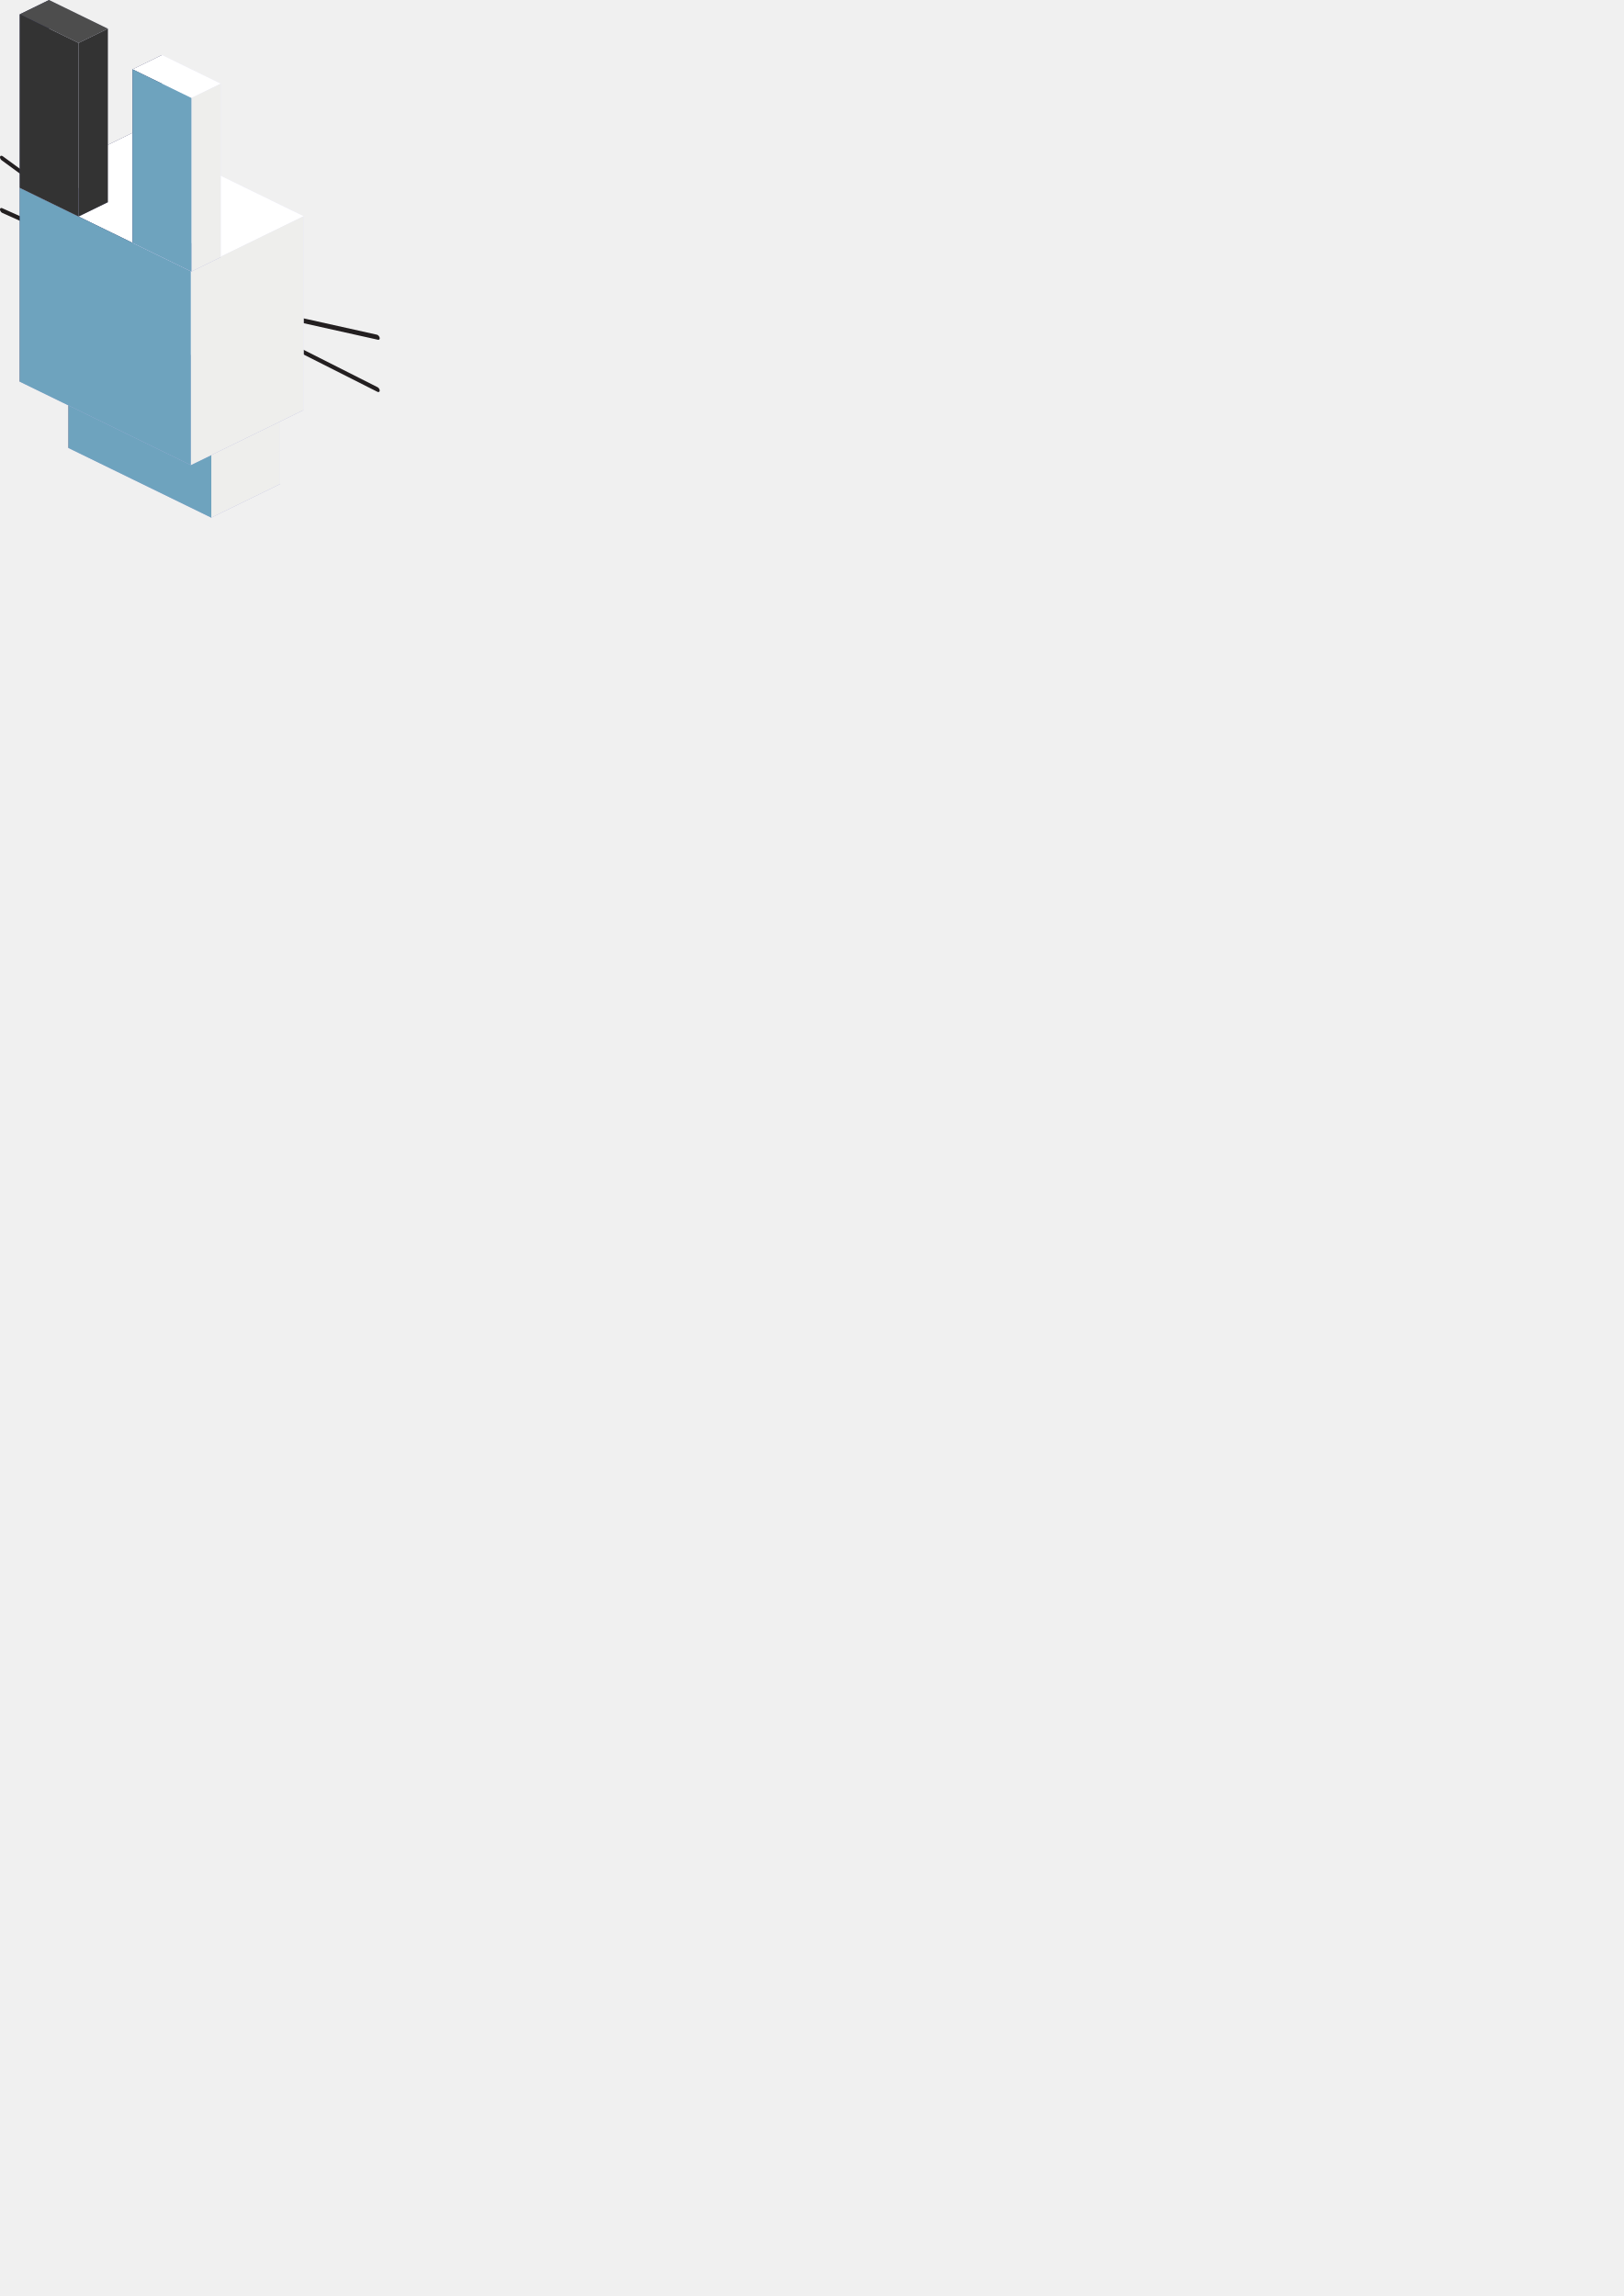
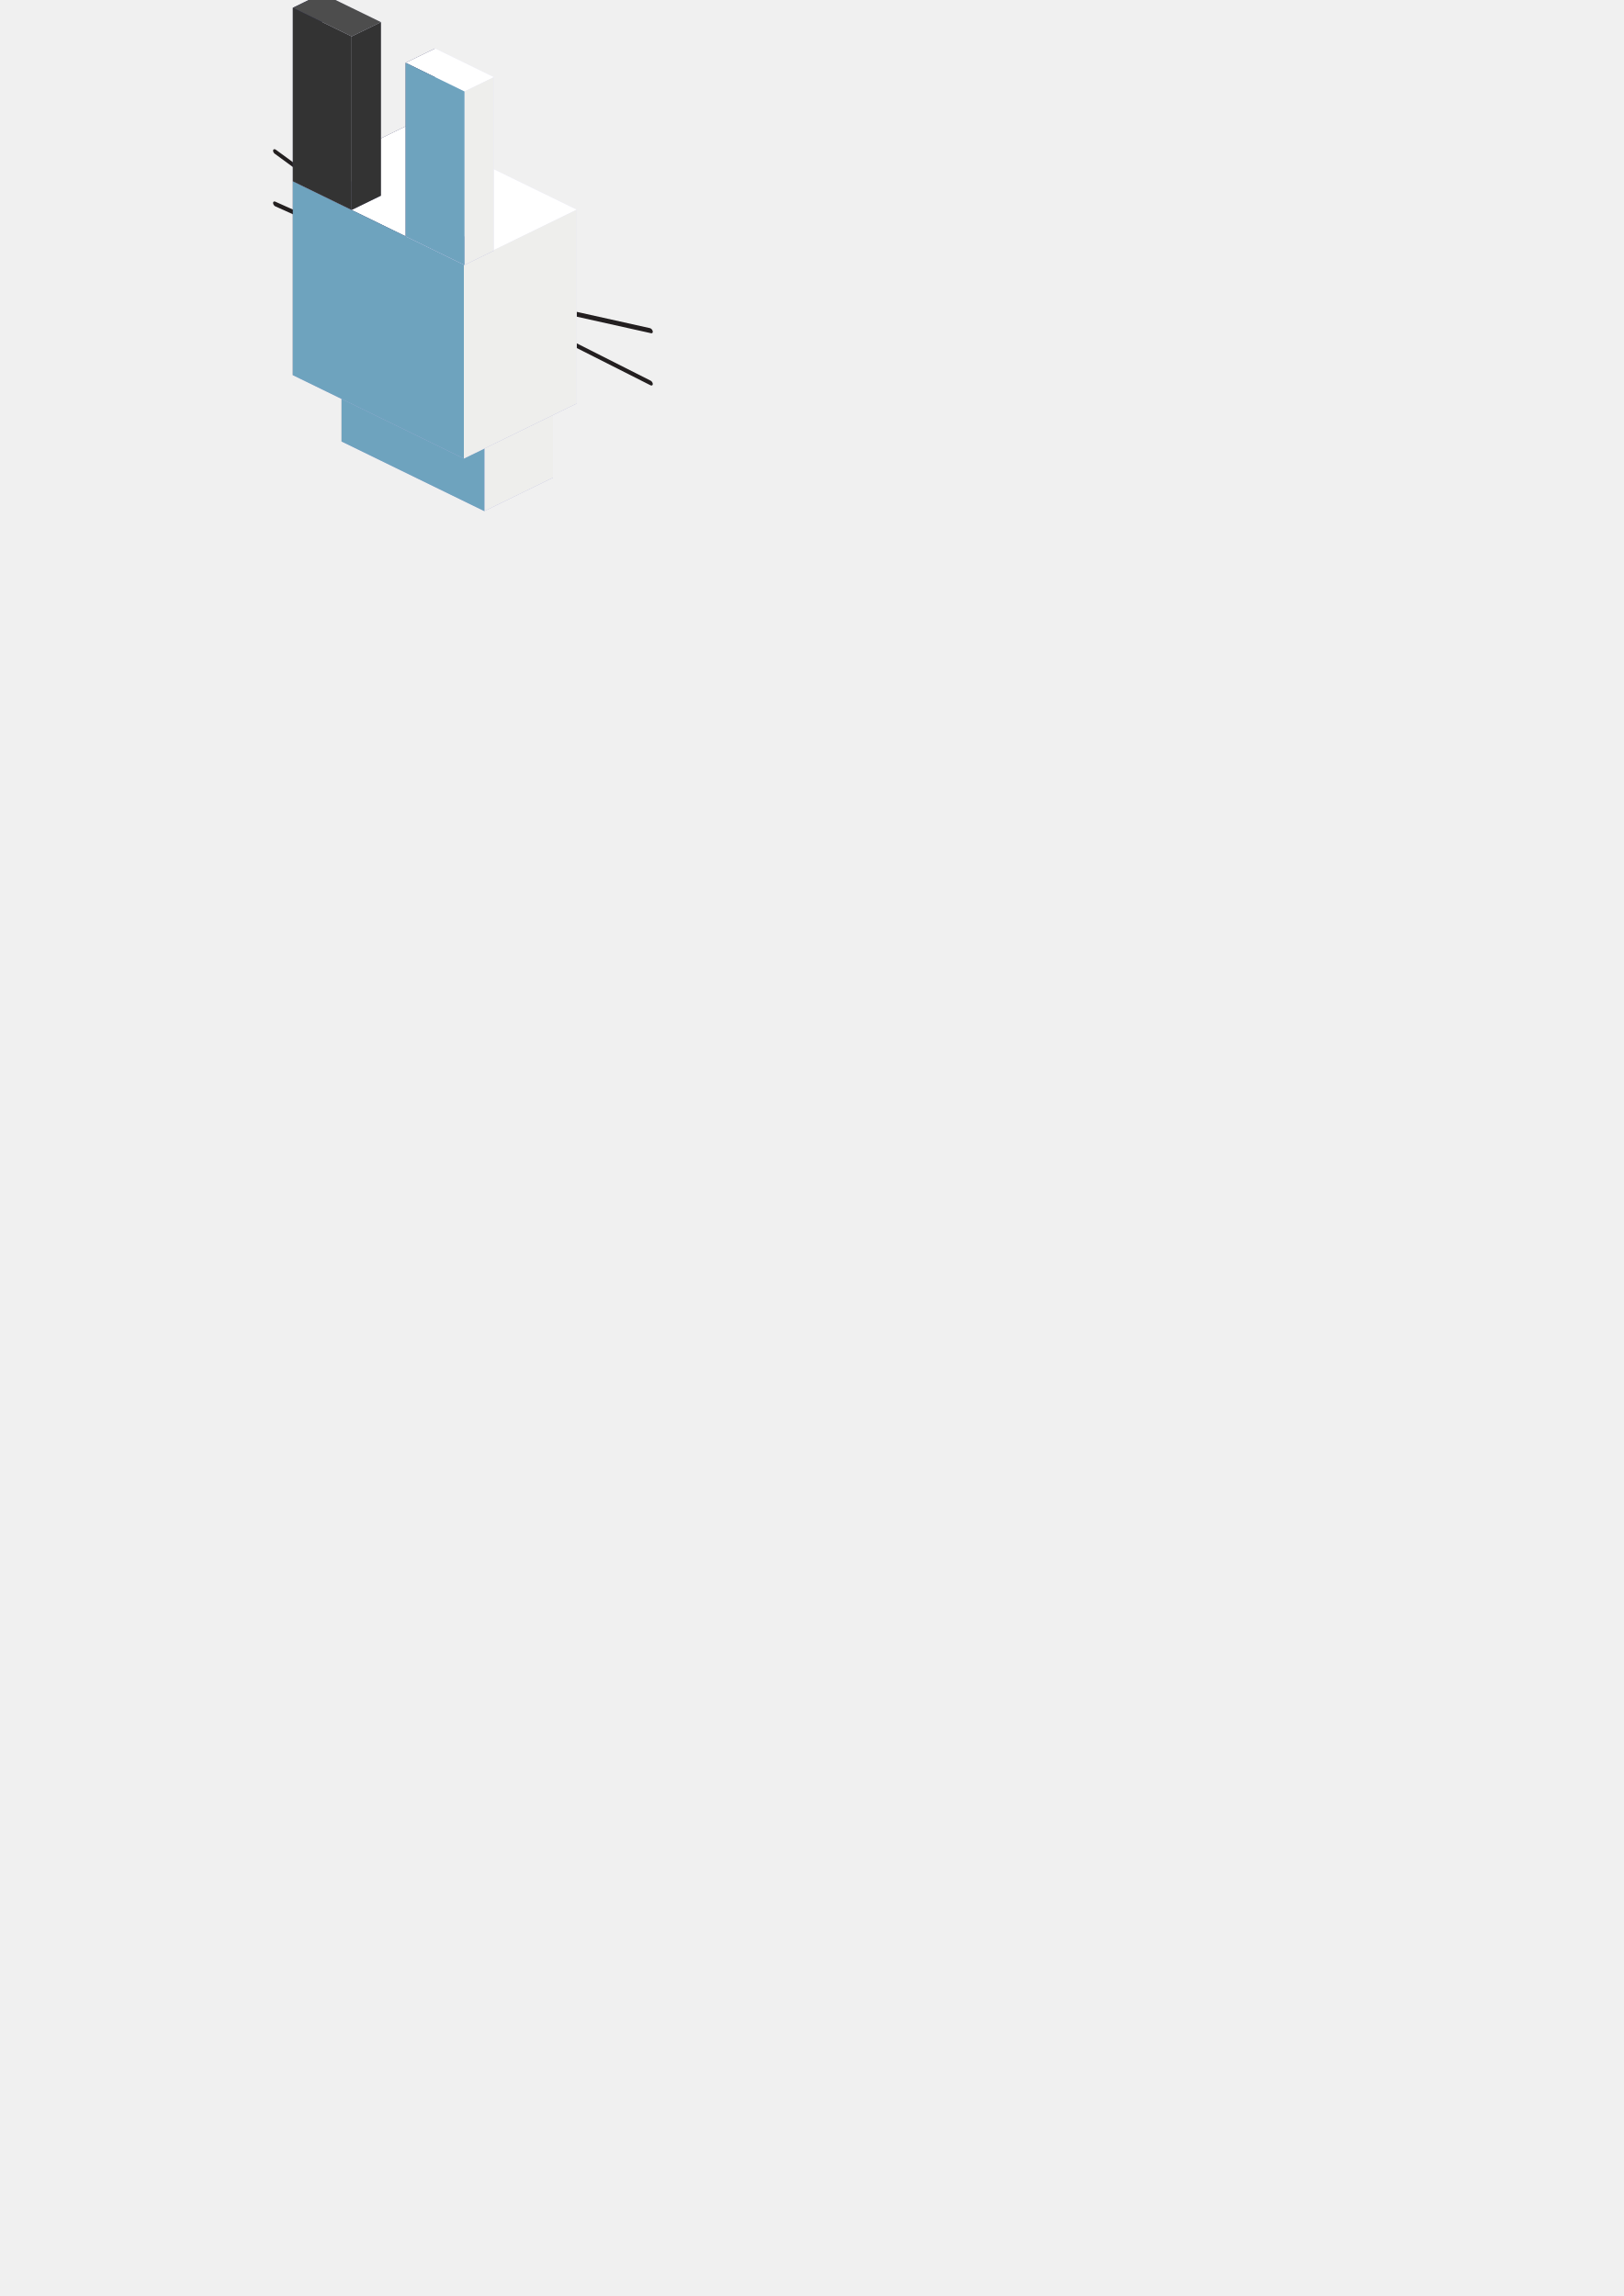
<svg xmlns="http://www.w3.org/2000/svg" width="210mm" height="297mm" viewBox="0 0 210 297" version="1.1" id="svg1437">
  <defs id="defs1431">
    </defs>
  <g id="layer1">
-     <g id="g902" transform="translate(-86.90519,-78.096)">
+     <g id="g902" transform="translate(-51.58637,-78.94069)">
      <g id="g337-1-3" transform="matrix(0.2365166,0.1128126,0,0.239648,87.01535,71.5746)" style="stroke-width:0.506">
        <circle fill="#305282" cx="79" cy="117.7" r="8.8" id="circle327-8-4" style="stroke-width:0.256" />
        <circle fill="#305282" cx="132.5" cy="117.1" r="8.8" id="circle329-8-1" style="stroke-width:0.256" />
        <path fill="none" stroke="#231f20" stroke-width="0.836" stroke-linecap="round" stroke-linejoin="round" stroke-miterlimit="10" d="m 105.9,125 v 18" id="path331-3-50" style="stroke-width:2.532;stroke-miterlimit:10;stroke-dasharray:none" />
        <path fill="#ff3381" d="M 105.7,135 93,122.9 h 25.4" id="path333-1-8" style="stroke-width:0.256" />
        <path fill="none" stroke="#231f20" stroke-width="0.836" stroke-linecap="round" stroke-linejoin="round" stroke-miterlimit="10" d="m 123.3,129.2 c -1.4,8.5 -8.8,15 -17.7,15 -8,0 -14.8,-5.2 -17.1,-12.4 m 38.5,0.3 78.9,-19.8 m -78.9,26 78.9,2.2 M 79.7,132.1 0.8,112.3 m 78.9,26 -78.9,2.2" id="path335-8-3" style="stroke-width:2.532;stroke-miterlimit:10;stroke-dasharray:none" />
      </g>
      <g id="g1172-4-0-3-2" style="fill:#000000;stroke:#000000;stroke-width:3.78;stroke-linecap:round;stroke-linejoin:round;stop-color:#000000">
-         <path id="path1184-76-13-9-4" style="fill:#e9e9ff;fill-rule:evenodd;stroke:none;stroke-width:0.256;stroke-linejoin:round" points="123.116,130.848 123.116,140.725 104.652,131.719 104.652,121.843 " d="m 104.652,121.843 18.464,9.006 v 9.876 l -18.464,-9.006 z" />
+         <path id="path1184-76-13-9-4" style="fill:#e9e9ff;fill-rule:evenodd;stroke:none;stroke-width:0.256;stroke-linejoin:round" points="123.116,130.848 123.116,140.725 104.652,131.719 104.652,121.843 " d="m 104.652,121.843 18.464,9.006 0,9.876 -18.464,-9.006 z" />
        <path id="path1174-3-77-9-7" style="fill:#353564;fill-rule:evenodd;stroke:none;stroke-width:0.256;stroke-linejoin:round" points="95.768,136.052 104.652,131.719 104.652,121.843 95.768,126.176 " d="m 95.768,126.176 v 9.876 l 8.884,-4.333 v -9.876 z" />
        <path id="path1182-1-26-7-6" style="fill:#afafde;fill-rule:evenodd;stroke:none;stroke-width:0.256;stroke-linejoin:round" points="114.232,145.058 123.116,140.725 104.652,131.719 95.768,136.052 " d="m 95.768,136.052 18.464,9.006 8.884,-4.333 -18.464,-9.006 z" />
        <path id="path1176-7-4-9-5" style="fill:#a1c35b;fill-opacity:1;fill-rule:evenodd;stroke:none;stroke-width:0.256;stroke-linejoin:round" points="114.232,135.181 123.116,130.848 104.652,121.843 95.768,126.176 " d="m 95.768,126.176 18.464,9.006 8.884,-4.333 -18.464,-9.006 z" />
-         <path id="path1180-5-5-0-7" style="fill:#eeeeec;fill-opacity:1;fill-rule:evenodd;stroke:none;stroke-width:0.256;stroke-linejoin:round" points="114.232,145.058 123.116,140.725 123.116,130.848 114.232,135.181 " d="m 114.232,135.181 v 9.876 l 8.884,-4.333 v -9.876 z" />
+         <path id="path1180-5-5-0-7" style="fill:#eeeeec;fill-opacity:1;fill-rule:evenodd;stroke:none;stroke-width:0.256;stroke-linejoin:round" points="114.232,145.058 123.116,140.725 123.116,130.848 114.232,135.181 " d="m 114.232,135.181 v 9.876 l 8.884,-4.333 0,-9.876 z" />
        <path id="path1178-9-2-8-1" style="fill:#6ea3be;fill-opacity:1;fill-rule:evenodd;stroke:none;stroke-width:0.256;stroke-linejoin:round" points="114.232,135.181 114.232,145.058 95.768,136.052 95.768,126.176 " d="m 95.768,126.176 18.464,9.006 v 9.876 l -18.464,-9.006 z" />
      </g>
      <g id="g1172-4-2-0-2-2-3" style="fill:#000000;stroke:#000000;stroke-width:3.78;stroke-linecap:round;stroke-linejoin:round;stop-color:#000000">
        <path id="path1184-76-1-2-4-4-3" style="fill:#e9e9ff;fill-rule:evenodd;stroke:none;stroke-width:0.256;stroke-linejoin:round" points="126.17,106.066 126.17,131.141 104.052,120.353 104.052,95.278 " d="m 104.052,95.278 22.118,10.788 v 25.075 l -22.118,-10.788 z" />
-         <path id="path1174-3-7-9-3-7-3" style="fill:#353564;fill-rule:evenodd;stroke:none;stroke-width:0.256;stroke-linejoin:round" points="89.462,127.469 104.052,120.353 104.052,95.278 89.462,102.394 " d="m 89.462,102.394 v 25.075 l 14.59,-7.116 0,-25.075 z" />
+         <path id="path1174-3-7-9-3-7-3" style="fill:#353564;fill-rule:evenodd;stroke:none;stroke-width:0.256;stroke-linejoin:round" points="89.462,127.469 104.052,120.353 104.052,95.278 89.462,102.394 " d="m 89.462,102.394 v 25.075 l 14.59,-7.116 V 95.278 Z" />
        <path id="path1182-1-8-0-7-1-8" style="fill:#afafde;fill-rule:evenodd;stroke:none;stroke-width:0.256;stroke-linejoin:round" points="111.58,138.257 126.17,131.141 104.052,120.353 89.462,127.469 " d="m 89.462,127.469 22.118,10.788 14.59,-7.116 -22.118,-10.788 z" />
        <path id="path1176-7-5-9-1-5-5" style="fill:#ffffff;fill-opacity:1;fill-rule:evenodd;stroke:none;stroke-width:0.256;stroke-linejoin:round" points="111.58,113.182 126.17,106.066 104.052,95.278 89.462,102.394 " d="m 89.462,102.394 22.118,10.788 14.59,-7.116 -22.118,-10.788 z" />
        <path id="path1180-5-7-9-2-7-1" style="fill:#eeeeec;fill-opacity:1;fill-rule:evenodd;stroke:none;stroke-width:0.256;stroke-linejoin:round" points="111.58,138.257 126.17,131.141 126.17,106.066 111.58,113.182 " d="m 111.58,113.182 v 25.075 l 14.59,-7.116 v -25.075 z" />
        <path id="path1178-9-4-4-2-1-0" style="fill:#6ea3be;fill-opacity:1;fill-rule:evenodd;stroke:none;stroke-width:0.256;stroke-linejoin:round" points="111.58,113.182 111.58,138.257 89.462,127.469 89.462,102.394 " d="m 89.462,102.394 22.118,10.788 v 25.075 L 89.462,127.469 Z" />
      </g>
      <g id="g1172-4-2-0-6-9-2-4-7-8-8" style="fill:#000000;stroke:#000000;stroke-width:3.78;stroke-linecap:round;stroke-linejoin:round;stop-color:#000000">
        <path id="path1184-76-1-0-9-6-1-67-1-1-7" style="fill:#e9e9ff;fill-rule:evenodd;stroke:none;stroke-width:0.256;stroke-linejoin:round" points="115.451,88.922 115.451,111.369 107.845,107.66 107.845,85.212 " d="m 107.845,85.212 7.606,3.71 v 22.448 l -7.606,-3.71 z" />
-         <path id="path1174-3-7-4-8-0-5-6-1-2-6" style="fill:#353564;fill-rule:evenodd;stroke:none;stroke-width:0.256;stroke-linejoin:round" points="104.052,109.51 107.845,107.66 107.845,85.212 104.052,87.062 " d="m 104.052,87.062 0,22.448 3.794,-1.85 0,-22.448 z" />
+         <path id="path1174-3-7-4-8-0-5-6-1-2-6" style="fill:#353564;fill-rule:evenodd;stroke:none;stroke-width:0.256;stroke-linejoin:round" points="104.052,109.51 107.845,107.66 107.845,85.212 104.052,87.062 " d="m 104.052,87.062 0,22.448 3.794,-1.85 V 85.212 Z" />
        <path id="path1182-1-8-6-7-2-9-0-1-6-3" style="fill:#afafde;fill-rule:evenodd;stroke:none;stroke-width:0.256;stroke-linejoin:round" points="111.657,113.22 115.451,111.369 107.845,107.66 104.052,109.51 " d="m 104.052,109.51 7.606,3.71 3.794,-1.85 -7.606,-3.71 z" />
        <path id="path1176-7-5-2-2-7-9-97-7-6-5" style="fill:#ffffff;fill-opacity:1;fill-rule:evenodd;stroke:none;stroke-width:0.256;stroke-linejoin:round" points="111.657,90.772 115.451,88.922 107.845,85.212 104.052,87.062 " d="m 104.052,87.062 7.606,3.71 3.794,-1.85 -7.606,-3.71 z" />
-         <path id="path1180-5-7-6-8-6-1-5-0-1-0" style="fill:#eeeeec;fill-opacity:1;fill-rule:evenodd;stroke:none;stroke-width:0.256;stroke-linejoin:round" points="111.657,113.22 115.451,111.369 115.451,88.922 111.657,90.772 " d="m 111.657,90.772 0,22.448 3.794,-1.85 V 88.922 Z" />
-         <path id="path1178-9-4-7-2-1-4-9-4-5-8" style="fill:#6ea3be;fill-opacity:1;fill-rule:evenodd;stroke:none;stroke-width:0.256;stroke-linejoin:round" points="111.657,90.772 111.657,113.22 104.052,109.51 104.052,87.062 " d="m 104.052,87.062 7.606,3.71 0,22.448 -7.606,-3.71 z" />
+         <path id="path1180-5-7-6-8-6-1-5-0-1-0" style="fill:#eeeeec;fill-opacity:1;fill-rule:evenodd;stroke:none;stroke-width:0.256;stroke-linejoin:round" points="111.657,113.22 115.451,111.369 115.451,88.922 111.657,90.772 " d="m 111.657,90.772 v 22.448 l 3.794,-1.85 V 88.922 Z" />
+         <path id="path1178-9-4-7-2-1-4-9-4-5-8" style="fill:#6ea3be;fill-opacity:1;fill-rule:evenodd;stroke:none;stroke-width:0.256;stroke-linejoin:round" points="111.657,90.772 111.657,113.22 104.052,109.51 104.052,87.062 " d="m 104.052,87.062 7.606,3.71 v 22.448 l -7.606,-3.71 z" />
      </g>
      <g id="g1172-4-2-0-6-9-2-4-7-8-6-0" style="fill:#000000;stroke:#000000;stroke-width:3.78;stroke-linecap:round;stroke-linejoin:round;stop-color:#000000">
        <path id="path1184-76-1-0-9-6-1-67-1-1-4-4" style="fill:#e9e9ff;fill-rule:evenodd;stroke:none;stroke-width:0.256;stroke-linejoin:round" points="100.861,81.806 100.861,104.253 93.255,100.544 93.255,78.096 " d="m 93.255,78.096 7.606,3.71 v 22.448 l -7.606,-3.71 z" />
-         <path id="path1174-3-7-4-8-0-5-6-1-2-8-1" style="fill:#353564;fill-rule:evenodd;stroke:none;stroke-width:0.256;stroke-linejoin:round" points="89.462,102.394 93.255,100.544 93.255,78.096 89.462,79.946 " d="m 89.462,79.946 v 22.448 l 3.794,-1.85 0,-22.448 z" />
+         <path id="path1174-3-7-4-8-0-5-6-1-2-8-1" style="fill:#353564;fill-rule:evenodd;stroke:none;stroke-width:0.256;stroke-linejoin:round" points="89.462,102.394 93.255,100.544 93.255,78.096 89.462,79.946 " d="m 89.462,79.946 v 22.448 l 3.794,-1.85 V 78.096 Z" />
        <path id="path1182-1-8-6-7-2-9-0-1-6-0-1" style="fill:#afafde;fill-rule:evenodd;stroke:none;stroke-width:0.256;stroke-linejoin:round" points="97.067,106.104 100.861,104.253 93.255,100.544 89.462,102.394 " d="m 89.462,102.394 7.606,3.71 3.794,-1.85 -7.606,-3.71 z" />
        <path id="path1176-7-5-2-2-7-9-97-7-6-8-3" style="fill:#4d4d4d;fill-opacity:1;fill-rule:evenodd;stroke:none;stroke-width:0.256;stroke-linejoin:round" points="97.067,83.656 100.861,81.806 93.255,78.096 89.462,79.946 " d="m 89.462,79.946 7.606,3.71 3.794,-1.85 -7.606,-3.71 z" />
-         <path id="path1180-5-7-6-8-6-1-5-0-1-1-5" style="fill:#333333;fill-opacity:1;fill-rule:evenodd;stroke:none;stroke-width:0.256;stroke-linejoin:round" points="97.067,106.104 100.861,104.253 100.861,81.806 97.067,83.656 " d="m 97.067,83.656 v 22.448 l 3.794,-1.85 V 81.806 Z" />
-         <path id="path1178-9-4-7-2-1-4-9-4-5-0-9" style="fill:#333333;fill-opacity:1;fill-rule:evenodd;stroke:none;stroke-width:0.256;stroke-linejoin:round" points="97.067,83.656 97.067,106.104 89.462,102.394 89.462,79.946 " d="m 89.462,79.946 7.606,3.71 v 22.448 l -7.606,-3.71 z" />
+         <path id="path1180-5-7-6-8-6-1-5-0-1-1-5" style="fill:#333333;fill-opacity:1;fill-rule:evenodd;stroke:none;stroke-width:0.256;stroke-linejoin:round" points="97.067,106.104 100.861,104.253 100.861,81.806 97.067,83.656 " d="M 97.067,83.656 V 106.104 l 3.794,-1.85 V 81.806 Z" />
+         <path id="path1178-9-4-7-2-1-4-9-4-5-0-9" style="fill:#333333;fill-opacity:1;fill-rule:evenodd;stroke:none;stroke-width:0.256;stroke-linejoin:round" points="97.067,83.656 97.067,106.104 89.462,102.394 89.462,79.946 " d="m 89.462,79.946 7.606,3.71 V 106.104 l -7.606,-3.71 z" />
      </g>
    </g>
  </g>
</svg>
